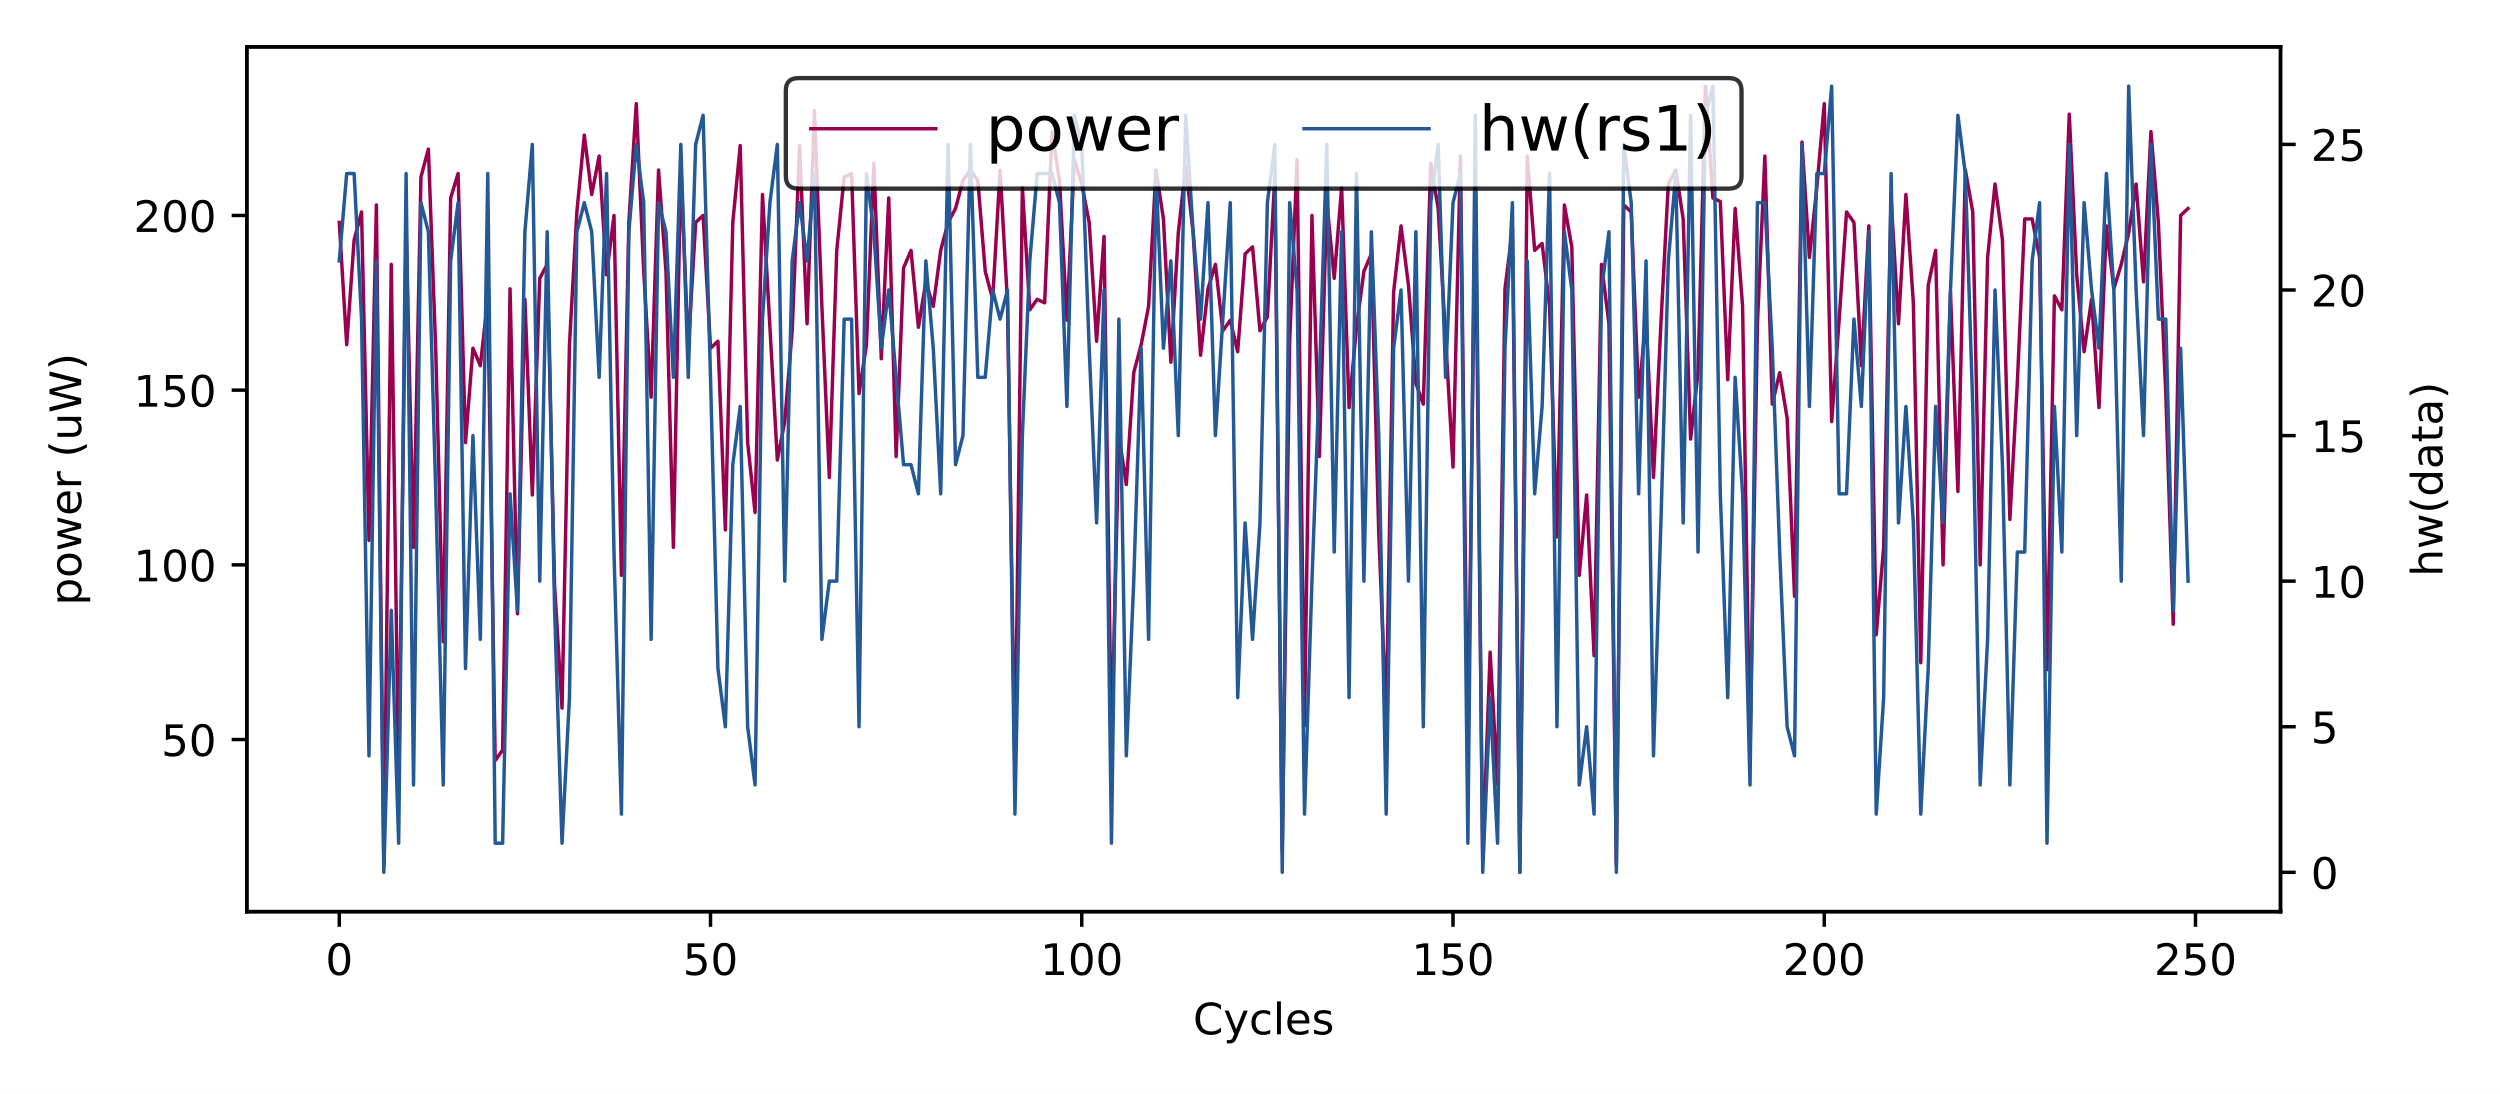
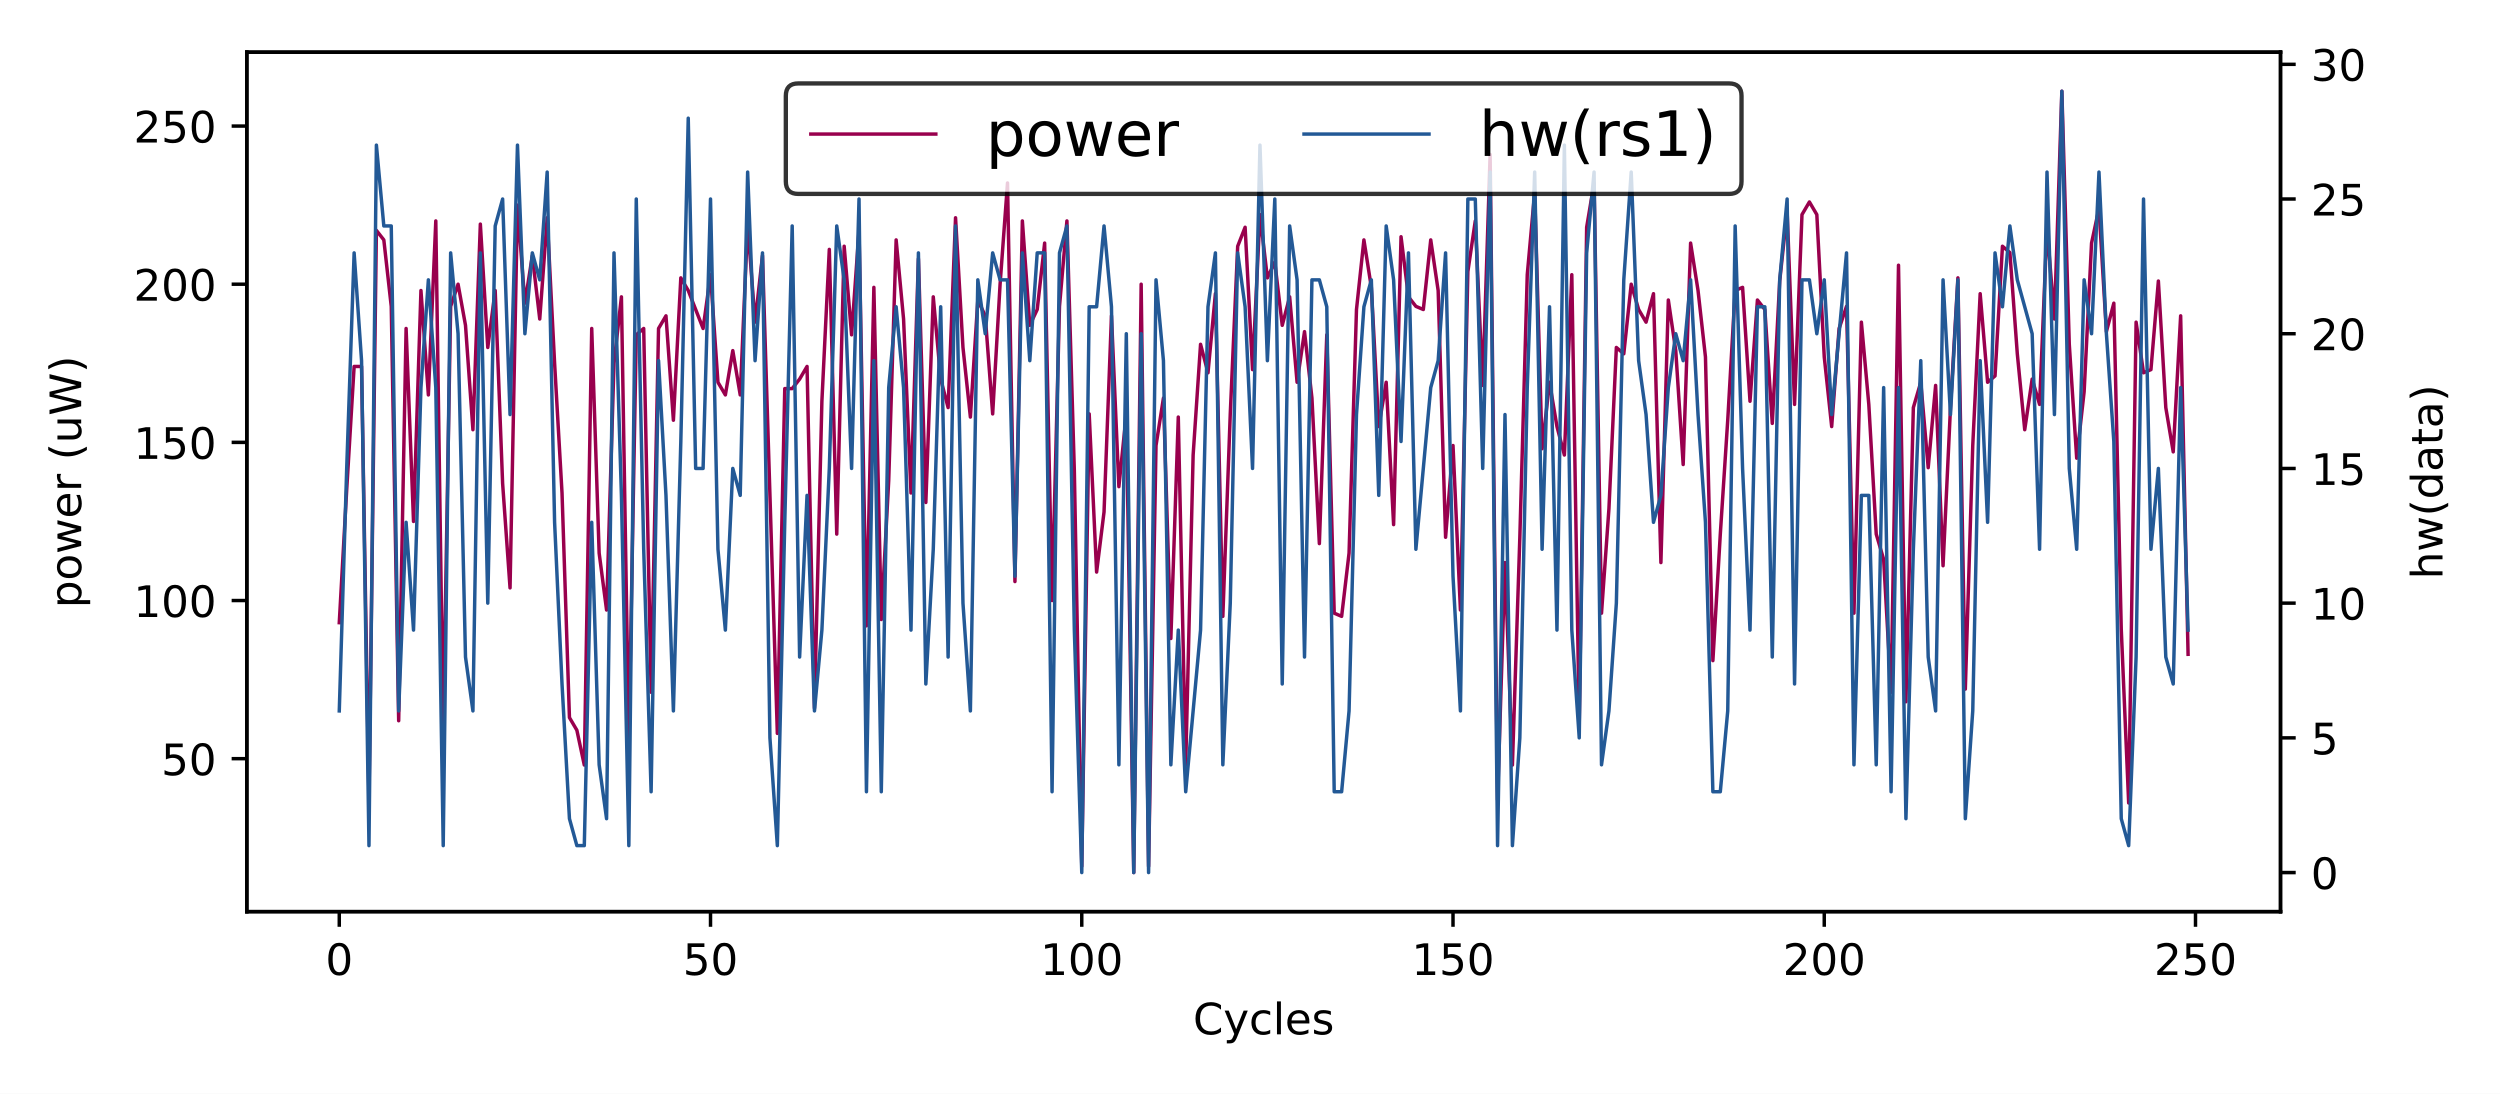
<svg xmlns="http://www.w3.org/2000/svg" xmlns:xlink="http://www.w3.org/1999/xlink" width="576pt" height="252pt" viewBox="0 0 576 252" version="1.1">
  <defs>
    <style type="text/css">*{stroke-linejoin: round; stroke-linecap: butt}</style>
  </defs>
  <g id="figure_1">
    <g id="patch_1">
      <path d="M 0 252  L 576 252  L 576 0  L 0 0  z " style="fill: #ffffff" />
    </g>
    <g id="axes_1">
      <g id="patch_2">
-         <path d="M 56.87 210.04  L 525.43 210.04  L 525.43 10.8  L 56.87 10.8  z " style="fill: #ffffff" />
+         <path d="M 56.87 210.04  L 525.43 210.04  L 525.43 12.023  L 56.87 12.023  z " style="fill: #ffffff" />
      </g>
      <g id="matplotlib.axis_1">
        <g id="xtick_1">
          <g id="line2d_1">
            <defs>
-               <path id="mfdae0bd1be" d="M 0 0  L 0 3.5  " style="stroke: #000000; stroke-width: 0.8" />
+               <path id="mcb412951ec" d="M 0 0  L 0 3.5  " style="stroke: #000000; stroke-width: 0.8" />
            </defs>
            <g>
-               <use xlink:href="#mfdae0bd1be" x="78.168" y="210.04" style="stroke: #000000; stroke-width: 0.8" />
+               <use xlink:href="#mcb412951ec" x="78.168" y="210.04" style="stroke: #000000; stroke-width: 0.8" />
            </g>
          </g>
          <g id="text_1">
            <text style="font: 10px 'DejaVu Sans', 'Bitstream Vera Sans', 'Computer Modern Sans Serif', 'Lucida Grande', 'Verdana', 'Geneva', 'Lucid', 'Arial', 'Helvetica', 'Avant Garde', sans-serif; text-anchor: middle" x="78.168" y="224.638" transform="rotate(-0 78.16818 224.6384)">0</text>
          </g>
        </g>
        <g id="xtick_2">
          <g id="line2d_2">
            <g>
-               <use xlink:href="#mfdae0bd1be" x="163.703" y="210.04" style="stroke: #000000; stroke-width: 0.8" />
+               <use xlink:href="#mcb412951ec" x="163.703" y="210.04" style="stroke: #000000; stroke-width: 0.8" />
            </g>
          </g>
          <g id="text_2">
            <text style="font: 10px 'DejaVu Sans', 'Bitstream Vera Sans', 'Computer Modern Sans Serif', 'Lucida Grande', 'Verdana', 'Geneva', 'Lucid', 'Arial', 'Helvetica', 'Avant Garde', sans-serif; text-anchor: middle" x="163.703" y="224.638" transform="rotate(-0 163.703 224.6384)">50</text>
          </g>
        </g>
        <g id="xtick_3">
          <g id="line2d_3">
            <g>
-               <use xlink:href="#mfdae0bd1be" x="249.238" y="210.04" style="stroke: #000000; stroke-width: 0.8" />
+               <use xlink:href="#mcb412951ec" x="249.238" y="210.04" style="stroke: #000000; stroke-width: 0.8" />
            </g>
          </g>
          <g id="text_3">
            <text style="font: 10px 'DejaVu Sans', 'Bitstream Vera Sans', 'Computer Modern Sans Serif', 'Lucida Grande', 'Verdana', 'Geneva', 'Lucid', 'Arial', 'Helvetica', 'Avant Garde', sans-serif; text-anchor: middle" x="249.238" y="224.638" transform="rotate(-0 249.2379 224.6384)">100</text>
          </g>
        </g>
        <g id="xtick_4">
          <g id="line2d_4">
            <g>
-               <use xlink:href="#mfdae0bd1be" x="334.773" y="210.04" style="stroke: #000000; stroke-width: 0.8" />
+               <use xlink:href="#mcb412951ec" x="334.773" y="210.04" style="stroke: #000000; stroke-width: 0.8" />
            </g>
          </g>
          <g id="text_4">
            <text style="font: 10px 'DejaVu Sans', 'Bitstream Vera Sans', 'Computer Modern Sans Serif', 'Lucida Grande', 'Verdana', 'Geneva', 'Lucid', 'Arial', 'Helvetica', 'Avant Garde', sans-serif; text-anchor: middle" x="334.773" y="224.638" transform="rotate(-0 334.7728 224.6384)">150</text>
          </g>
        </g>
        <g id="xtick_5">
          <g id="line2d_5">
            <g>
-               <use xlink:href="#mfdae0bd1be" x="420.308" y="210.04" style="stroke: #000000; stroke-width: 0.8" />
+               <use xlink:href="#mcb412951ec" x="420.308" y="210.04" style="stroke: #000000; stroke-width: 0.8" />
            </g>
          </g>
          <g id="text_5">
            <text style="font: 10px 'DejaVu Sans', 'Bitstream Vera Sans', 'Computer Modern Sans Serif', 'Lucida Grande', 'Verdana', 'Geneva', 'Lucid', 'Arial', 'Helvetica', 'Avant Garde', sans-serif; text-anchor: middle" x="420.308" y="224.638" transform="rotate(-0 420.3076 224.6384)">200</text>
          </g>
        </g>
        <g id="xtick_6">
          <g id="line2d_6">
            <g>
-               <use xlink:href="#mfdae0bd1be" x="505.843" y="210.04" style="stroke: #000000; stroke-width: 0.8" />
+               <use xlink:href="#mcb412951ec" x="505.843" y="210.04" style="stroke: #000000; stroke-width: 0.8" />
            </g>
          </g>
          <g id="text_6">
            <text style="font: 10px 'DejaVu Sans', 'Bitstream Vera Sans', 'Computer Modern Sans Serif', 'Lucida Grande', 'Verdana', 'Geneva', 'Lucid', 'Arial', 'Helvetica', 'Avant Garde', sans-serif; text-anchor: middle" x="505.843" y="224.638" transform="rotate(-0 505.8425 224.6384)">250</text>
          </g>
        </g>
        <g id="text_7">
          <text style="font: 10px 'DejaVu Sans', 'Bitstream Vera Sans', 'Computer Modern Sans Serif', 'Lucida Grande', 'Verdana', 'Geneva', 'Lucid', 'Arial', 'Helvetica', 'Avant Garde', sans-serif; text-anchor: middle" x="291.15" y="238.317" transform="rotate(-0 291.15 238.3166)">Cycles</text>
        </g>
      </g>
      <g id="matplotlib.axis_2">
        <g id="ytick_1">
          <g id="line2d_7">
            <defs>
-               <path id="m0d9f4d5ec5" d="M 0 0  L -3.5 0  " style="stroke: #000000; stroke-width: 0.8" />
+               <path id="mf90a796888" d="M 0 0  L -3.5 0  " style="stroke: #000000; stroke-width: 0.8" />
            </defs>
            <g>
-               <use xlink:href="#m0d9f4d5ec5" x="56.87" y="170.393" style="stroke: #000000; stroke-width: 0.8" />
+               <use xlink:href="#mf90a796888" x="56.87" y="174.802" style="stroke: #000000; stroke-width: 0.8" />
            </g>
          </g>
          <g id="text_8">
-             <text style="font: 10px 'DejaVu Sans', 'Bitstream Vera Sans', 'Computer Modern Sans Serif', 'Lucida Grande', 'Verdana', 'Geneva', 'Lucid', 'Arial', 'Helvetica', 'Avant Garde', sans-serif; text-anchor: end" x="49.87" y="174.192" transform="rotate(-0 49.87 174.1925)">50</text>
+             <text style="font: 10px 'DejaVu Sans', 'Bitstream Vera Sans', 'Computer Modern Sans Serif', 'Lucida Grande', 'Verdana', 'Geneva', 'Lucid', 'Arial', 'Helvetica', 'Avant Garde', sans-serif; text-anchor: end" x="49.87" y="178.601" transform="rotate(-0 49.87 178.6013)">50</text>
          </g>
        </g>
        <g id="ytick_2">
          <g id="line2d_8">
            <g>
-               <use xlink:href="#m0d9f4d5ec5" x="56.87" y="130.143" style="stroke: #000000; stroke-width: 0.8" />
+               <use xlink:href="#mf90a796888" x="56.87" y="138.362" style="stroke: #000000; stroke-width: 0.8" />
            </g>
          </g>
          <g id="text_9">
-             <text style="font: 10px 'DejaVu Sans', 'Bitstream Vera Sans', 'Computer Modern Sans Serif', 'Lucida Grande', 'Verdana', 'Geneva', 'Lucid', 'Arial', 'Helvetica', 'Avant Garde', sans-serif; text-anchor: end" x="49.87" y="133.942" transform="rotate(-0 49.87 133.942)">100</text>
+             <text style="font: 10px 'DejaVu Sans', 'Bitstream Vera Sans', 'Computer Modern Sans Serif', 'Lucida Grande', 'Verdana', 'Geneva', 'Lucid', 'Arial', 'Helvetica', 'Avant Garde', sans-serif; text-anchor: end" x="49.87" y="142.161" transform="rotate(-0 49.87 142.1609)">100</text>
          </g>
        </g>
        <g id="ytick_3">
          <g id="line2d_9">
            <g>
-               <use xlink:href="#m0d9f4d5ec5" x="56.87" y="89.892" style="stroke: #000000; stroke-width: 0.8" />
+               <use xlink:href="#mf90a796888" x="56.87" y="101.921" style="stroke: #000000; stroke-width: 0.8" />
            </g>
          </g>
          <g id="text_10">
-             <text style="font: 10px 'DejaVu Sans', 'Bitstream Vera Sans', 'Computer Modern Sans Serif', 'Lucida Grande', 'Verdana', 'Geneva', 'Lucid', 'Arial', 'Helvetica', 'Avant Garde', sans-serif; text-anchor: end" x="49.87" y="93.691" transform="rotate(-0 49.87 93.69146)">150</text>
+             <text style="font: 10px 'DejaVu Sans', 'Bitstream Vera Sans', 'Computer Modern Sans Serif', 'Lucida Grande', 'Verdana', 'Geneva', 'Lucid', 'Arial', 'Helvetica', 'Avant Garde', sans-serif; text-anchor: end" x="49.87" y="105.72" transform="rotate(-0 49.87 105.7205)">150</text>
          </g>
        </g>
        <g id="ytick_4">
          <g id="line2d_10">
            <g>
-               <use xlink:href="#m0d9f4d5ec5" x="56.87" y="49.642" style="stroke: #000000; stroke-width: 0.8" />
+               <use xlink:href="#mf90a796888" x="56.87" y="65.481" style="stroke: #000000; stroke-width: 0.8" />
            </g>
          </g>
          <g id="text_11">
-             <text style="font: 10px 'DejaVu Sans', 'Bitstream Vera Sans', 'Computer Modern Sans Serif', 'Lucida Grande', 'Verdana', 'Geneva', 'Lucid', 'Arial', 'Helvetica', 'Avant Garde', sans-serif; text-anchor: end" x="49.87" y="53.441" transform="rotate(-0 49.87 53.44096)">200</text>
-           </g>
-         </g>
-         <g id="text_12">
-           <text style="font: 10px 'DejaVu Sans', 'Bitstream Vera Sans', 'Computer Modern Sans Serif', 'Lucida Grande', 'Verdana', 'Geneva', 'Lucid', 'Arial', 'Helvetica', 'Avant Garde', sans-serif; text-anchor: middle" x="18.703" y="110.42" transform="rotate(-90 18.70281 110.42)">power (uW)</text>
-         </g>
-       </g>
-       <g id="line2d_11">
-         <path d="M 78.168 51.252  L 79.879 79.427  L 81.59 55.277  L 83.3 48.837  L 85.011 124.508  L 86.722 47.227  L 88.432 199.374  L 90.143 60.912  L 91.854 180.858  L 93.564 52.862  L 95.275 126.118  L 96.986 40.787  L 98.697 34.347  L 100.407 81.037  L 102.118 147.853  L 103.829 45.617  L 105.539 39.982  L 107.25 101.967  L 108.961 80.232  L 110.671 84.257  L 112.382 68.962  L 114.093 175.223  L 115.804 172.808  L 117.514 66.547  L 119.225 141.413  L 120.936 68.962  L 122.646 114.043  L 124.357 64.132  L 126.068 60.912  L 127.778 134.973  L 129.489 163.148  L 131.2 79.427  L 132.91 48.837  L 134.621 31.127  L 136.332 44.812  L 138.043 35.957  L 139.753 63.327  L 141.464 49.642  L 143.175 132.558  L 144.885 51.252  L 146.596 23.881  L 148.307 62.522  L 150.017 91.502  L 151.728 39.177  L 153.439 62.522  L 155.15 126.118  L 156.86 38.372  L 158.571 80.232  L 160.282 51.252  L 161.992 49.642  L 163.703 80.232  L 165.414 78.622  L 167.124 122.093  L 168.835 51.252  L 170.546 33.542  L 172.257 101.967  L 173.967 118.068  L 175.678 44.812  L 179.099 105.992  L 180.81 97.137  L 182.521 76.207  L 184.231 33.542  L 185.942 74.597  L 187.653 25.491  L 189.364 70.572  L 191.074 110.017  L 192.785 57.692  L 194.496 40.787  L 196.206 39.982  L 197.917 90.697  L 199.628 79.427  L 201.338 37.567  L 203.049 82.647  L 204.76 45.617  L 206.47 105.187  L 208.181 61.717  L 209.892 57.692  L 211.603 75.402  L 213.313 64.937  L 215.024 70.572  L 216.735 57.692  L 218.445 51.252  L 220.156 48.032  L 221.867 41.592  L 223.577 39.177  L 225.288 41.592  L 226.999 62.522  L 228.71 68.962  L 230.42 39.177  L 232.131 69.767  L 233.842 178.443  L 235.552 43.202  L 237.263 71.377  L 238.974 68.962  L 240.684 69.767  L 242.395 30.321  L 244.106 41.592  L 245.817 73.792  L 247.527 36.762  L 249.238 42.397  L 250.949 51.252  L 252.659 78.622  L 254.37 54.472  L 256.081 172.003  L 257.791 100.357  L 259.502 111.628  L 261.213 85.867  L 262.923 79.427  L 264.634 70.572  L 266.345 39.177  L 268.056 50.447  L 269.766 83.452  L 271.477 53.667  L 273.188 38.372  L 274.898 53.667  L 276.609 81.842  L 278.32 66.547  L 280.03 60.912  L 281.741 76.207  L 283.452 73.792  L 285.163 81.037  L 286.873 58.497  L 288.584 56.887  L 290.295 76.207  L 292.005 72.987  L 293.716 40.787  L 295.427 196.154  L 297.137 78.622  L 298.848 36.762  L 300.559 167.173  L 302.27 49.642  L 303.98 105.187  L 305.691 46.422  L 307.402 64.132  L 309.112 43.202  L 310.823 93.917  L 312.534 75.402  L 314.244 62.522  L 315.955 58.497  L 317.666 122.898  L 319.377 165.563  L 321.087 67.352  L 322.798 52.057  L 324.509 65.742  L 326.219 88.282  L 327.93 93.112  L 329.641 37.567  L 331.351 48.032  L 334.773 107.602  L 336.483 35.957  L 338.194 175.223  L 339.905 43.202  L 341.616 197.764  L 343.326 150.268  L 345.037 180.858  L 346.748 66.547  L 348.458 52.862  L 350.169 200.984  L 351.88 35.957  L 353.59 57.692  L 355.301 56.082  L 357.012 70.572  L 358.723 123.703  L 360.433 47.227  L 362.144 56.887  L 363.855 132.558  L 365.565 114.043  L 367.276 151.073  L 368.987 60.912  L 370.697 74.597  L 372.408 199.374  L 374.119 47.227  L 375.83 48.837  L 377.54 91.502  L 379.251 72.987  L 380.962 110.017  L 382.672 74.597  L 384.383 42.397  L 386.094 39.177  L 387.804 50.447  L 389.515 101.162  L 391.226 85.867  L 392.936 19.856  L 394.647 45.617  L 396.358 46.422  L 398.069 87.477  L 399.779 48.032  L 401.49 70.572  L 403.201 174.418  L 404.911 74.597  L 406.622 35.957  L 408.333 93.112  L 410.043 85.867  L 411.754 96.332  L 413.465 137.388  L 415.176 32.737  L 416.886 59.302  L 418.597 43.202  L 420.308 23.881  L 422.018 97.137  L 423.729 73.792  L 425.44 48.837  L 427.15 51.252  L 428.861 84.257  L 430.572 52.057  L 432.283 146.243  L 433.993 126.118  L 435.704 45.617  L 437.415 74.597  L 439.125 44.812  L 440.836 69.767  L 442.547 152.683  L 444.257 65.742  L 445.968 57.692  L 447.679 130.143  L 449.39 67.352  L 451.1 113.238  L 452.811 39.177  L 454.522 48.837  L 456.232 130.143  L 457.943 59.302  L 459.654 42.397  L 461.364 55.277  L 463.075 119.678  L 464.786 88.282  L 466.496 50.447  L 468.207 50.447  L 469.918 59.302  L 471.629 154.293  L 473.339 68.157  L 475.05 71.377  L 476.761 26.296  L 478.471 63.327  L 480.182 81.037  L 481.893 68.962  L 483.603 93.917  L 485.314 52.057  L 487.025 66.547  L 488.736 60.912  L 490.446 53.667  L 492.157 42.397  L 493.868 64.937  L 495.578 30.321  L 497.289 51.252  L 499 90.697  L 500.71 143.828  L 502.421 49.642  L 504.132 48.032  L 504.132 48.032  " clip-path="url(#pbdea92fa3b)" style="fill: none; stroke: #99004d; stroke-width: 0.8; stroke-linecap: square" />
+             <text style="font: 10px 'DejaVu Sans', 'Bitstream Vera Sans', 'Computer Modern Sans Serif', 'Lucida Grande', 'Verdana', 'Geneva', 'Lucid', 'Arial', 'Helvetica', 'Avant Garde', sans-serif; text-anchor: end" x="49.87" y="69.28" transform="rotate(-0 49.87 69.28007)">200</text>
+           </g>
+         </g>
+         <g id="ytick_5">
+           <g id="line2d_11">
+             <g>
+               <use xlink:href="#mf90a796888" x="56.87" y="29.04" style="stroke: #000000; stroke-width: 0.8" />
+             </g>
+           </g>
+           <g id="text_12">
+             <text style="font: 10px 'DejaVu Sans', 'Bitstream Vera Sans', 'Computer Modern Sans Serif', 'Lucida Grande', 'Verdana', 'Geneva', 'Lucid', 'Arial', 'Helvetica', 'Avant Garde', sans-serif; text-anchor: end" x="49.87" y="32.84" transform="rotate(-0 49.87 32.83965)">250</text>
+           </g>
+         </g>
+         <g id="text_13">
+           <text style="font: 10px 'DejaVu Sans', 'Bitstream Vera Sans', 'Computer Modern Sans Serif', 'Lucida Grande', 'Verdana', 'Geneva', 'Lucid', 'Arial', 'Helvetica', 'Avant Garde', sans-serif; text-anchor: middle" x="18.703" y="111.031" transform="rotate(-90 18.70281 111.0314)">power (uW)</text>
+         </g>
+       </g>
+       <g id="line2d_12">
+         <path d="M 78.168 143.463  L 79.879 112.853  L 81.59 84.43  L 83.3 84.43  L 85.011 184.277  L 86.722 53.091  L 88.432 55.278  L 90.143 70.583  L 91.854 166.056  L 93.564 75.684  L 95.275 120.141  L 96.986 66.938  L 98.697 90.989  L 100.407 50.905  L 102.118 168.243  L 103.829 70.583  L 105.539 65.481  L 107.25 74.955  L 108.961 99.006  L 110.671 51.633  L 112.382 80.057  L 114.093 66.938  L 115.804 111.396  L 117.514 135.446  L 119.225 47.261  L 120.936 69.854  L 122.646 58.922  L 124.357 73.498  L 126.068 50.176  L 127.778 83.701  L 129.489 113.582  L 131.2 165.328  L 132.91 168.243  L 134.621 176.26  L 136.332 75.684  L 138.043 127.43  L 139.753 140.548  L 141.464 83.701  L 143.175 68.396  L 144.885 171.158  L 146.596 77.142  L 148.307 75.684  L 150.017 159.497  L 151.728 75.684  L 153.439 72.769  L 155.15 96.82  L 156.86 64.023  L 158.571 66.938  L 161.992 75.684  L 163.703 63.294  L 165.414 88.074  L 167.124 90.989  L 168.835 80.786  L 170.546 90.989  L 172.257 51.633  L 173.967 74.227  L 175.678 58.922  L 179.099 168.972  L 180.81 89.532  L 182.521 89.532  L 184.231 87.345  L 185.942 84.43  L 187.653 163.141  L 189.364 92.447  L 191.074 57.464  L 192.785 123.057  L 194.496 56.735  L 196.206 77.142  L 197.917 53.091  L 199.628 144.192  L 201.338 66.21  L 203.049 142.735  L 204.76 110.667  L 206.47 55.278  L 208.181 73.498  L 209.892 113.582  L 211.603 59.65  L 213.313 115.769  L 215.024 68.396  L 216.735 87.345  L 218.445 93.904  L 220.156 50.176  L 221.867 80.057  L 223.577 96.091  L 225.288 69.125  L 226.999 72.769  L 228.71 95.362  L 230.42 65.481  L 232.131 42.159  L 233.842 133.989  L 235.552 50.905  L 237.263 74.955  L 238.974 71.311  L 240.684 56.006  L 242.395 138.362  L 244.106 70.583  L 245.817 50.905  L 247.527 108.481  L 249.238 199.582  L 250.949 95.362  L 252.659 131.802  L 254.37 117.955  L 256.081 72.769  L 257.791 112.125  L 259.502 95.362  L 261.213 201.039  L 262.923 65.481  L 264.634 199.582  L 266.345 102.65  L 268.056 91.718  L 269.766 147.107  L 271.477 96.091  L 273.188 176.26  L 274.898 104.837  L 276.609 79.328  L 278.32 85.887  L 280.03 67.667  L 281.741 142.006  L 283.452 95.362  L 285.163 56.735  L 286.873 52.362  L 288.584 85.159  L 290.295 49.447  L 292.005 64.023  L 293.716 60.379  L 295.427 74.955  L 297.137 68.396  L 298.848 88.074  L 300.559 76.413  L 302.27 91.718  L 303.98 125.243  L 305.691 77.142  L 307.402 141.277  L 309.112 142.006  L 310.823 127.43  L 312.534 71.311  L 314.244 55.278  L 315.955 66.21  L 317.666 98.277  L 319.377 88.074  L 321.087 120.87  L 322.798 54.549  L 324.509 68.396  L 326.219 70.583  L 327.93 71.311  L 329.641 55.278  L 331.351 66.938  L 333.062 123.786  L 334.773 102.65  L 336.483 140.548  L 338.194 62.566  L 339.905 50.905  L 341.616 88.803  L 343.326 35.6  L 345.037 184.277  L 346.748 129.616  L 348.458 176.26  L 350.169 123.786  L 351.88 63.294  L 353.59 44.345  L 355.301 103.379  L 357.012 88.074  L 358.723 98.277  L 360.433 104.837  L 362.144 63.294  L 363.855 166.785  L 365.565 52.362  L 367.276 42.159  L 368.987 141.277  L 370.697 117.226  L 372.408 80.057  L 374.119 81.515  L 375.83 65.481  L 377.54 71.311  L 379.251 74.227  L 380.962 67.667  L 382.672 129.616  L 384.383 69.125  L 386.094 80.786  L 387.804 107.023  L 389.515 56.006  L 391.226 66.938  L 392.936 82.243  L 394.647 152.209  L 396.358 123.057  L 398.069 96.82  L 399.779 66.938  L 401.49 66.21  L 403.201 92.447  L 404.911 69.125  L 406.622 71.311  L 408.333 97.548  L 410.043 64.752  L 411.754 48.718  L 413.465 93.176  L 415.176 49.447  L 416.886 46.532  L 418.597 49.447  L 420.308 82.243  L 422.018 98.277  L 423.729 75.684  L 425.44 70.583  L 427.15 141.277  L 428.861 74.227  L 430.572 93.176  L 432.283 123.057  L 433.993 128.887  L 435.704 159.497  L 437.415 61.108  L 439.125 161.684  L 440.836 93.904  L 442.547 88.074  L 444.257 107.752  L 445.968 88.803  L 447.679 130.345  L 449.39 93.904  L 451.1 64.023  L 452.811 158.768  L 454.522 102.65  L 456.232 67.667  L 457.943 88.074  L 459.654 86.616  L 461.364 56.735  L 463.075 58.193  L 464.786 81.515  L 466.496 99.006  L 468.207 87.345  L 469.918 93.176  L 471.629 52.362  L 473.339 73.498  L 475.05 21.024  L 476.761 79.328  L 478.471 105.565  L 480.182 90.26  L 481.893 56.006  L 483.603 47.989  L 485.314 76.413  L 487.025 69.854  L 488.736 144.921  L 490.446 185.005  L 492.157 74.227  L 493.868 85.887  L 495.578 85.159  L 497.289 64.752  L 499 93.904  L 500.71 104.108  L 502.421 72.769  L 504.132 150.751  L 504.132 150.751  " clip-path="url(#pd4207bd3e5)" style="fill: none; stroke: #99004d; stroke-width: 0.8; stroke-linecap: square" />
      </g>
      <g id="patch_3">
-         <path d="M 56.87 210.04  L 56.87 10.8  " style="fill: none; stroke: #000000; stroke-width: 0.8; stroke-linejoin: miter; stroke-linecap: square" />
+         <path d="M 56.87 210.04  L 56.87 12.023  " style="fill: none; stroke: #000000; stroke-width: 0.8; stroke-linejoin: miter; stroke-linecap: square" />
      </g>
      <g id="patch_4">
-         <path d="M 525.43 210.04  L 525.43 10.8  " style="fill: none; stroke: #000000; stroke-width: 0.8; stroke-linejoin: miter; stroke-linecap: square" />
+         <path d="M 525.43 210.04  L 525.43 12.023  " style="fill: none; stroke: #000000; stroke-width: 0.8; stroke-linejoin: miter; stroke-linecap: square" />
      </g>
      <g id="patch_5">
        <path d="M 56.87 210.04  L 525.43 210.04  " style="fill: none; stroke: #000000; stroke-width: 0.8; stroke-linejoin: miter; stroke-linecap: square" />
      </g>
      <g id="patch_6">
-         <path d="M 56.87 10.8  L 525.43 10.8  " style="fill: none; stroke: #000000; stroke-width: 0.8; stroke-linejoin: miter; stroke-linecap: square" />
+         <path d="M 56.87 12.023  L 525.43 12.023  " style="fill: none; stroke: #000000; stroke-width: 0.8; stroke-linejoin: miter; stroke-linecap: square" />
      </g>
    </g>
    <g id="axes_2">
      <g id="matplotlib.axis_3">
-         <g id="ytick_5">
-           <g id="line2d_12">
-             <defs>
-               <path id="m4c5d579b99" d="M 0 0  L 3.5 0  " style="stroke: #000000; stroke-width: 0.8" />
-             </defs>
-             <g>
-               <use xlink:href="#m4c5d579b99" x="525.43" y="200.984" style="stroke: #000000; stroke-width: 0.8" />
-             </g>
-           </g>
-           <g id="text_13">
-             <text style="font: 10px 'DejaVu Sans', 'Bitstream Vera Sans', 'Computer Modern Sans Serif', 'Lucida Grande', 'Verdana', 'Geneva', 'Lucid', 'Arial', 'Helvetica', 'Avant Garde', sans-serif; text-anchor: start" x="532.43" y="204.783" transform="rotate(-0 532.43 204.7829)">0</text>
-           </g>
-         </g>
        <g id="ytick_6">
          <g id="line2d_13">
-             <g>
-               <use xlink:href="#m4c5d579b99" x="525.43" y="167.442" style="stroke: #000000; stroke-width: 0.8" />
+             <defs>
+               <path id="m26f6b05575" d="M 0 0  L 3.5 0  " style="stroke: #000000; stroke-width: 0.8" />
+             </defs>
+             <g>
+               <use xlink:href="#m26f6b05575" x="525.43" y="201.039" style="stroke: #000000; stroke-width: 0.8" />
            </g>
          </g>
          <g id="text_14">
-             <text style="font: 10px 'DejaVu Sans', 'Bitstream Vera Sans', 'Computer Modern Sans Serif', 'Lucida Grande', 'Verdana', 'Geneva', 'Lucid', 'Arial', 'Helvetica', 'Avant Garde', sans-serif; text-anchor: start" x="532.43" y="171.241" transform="rotate(-0 532.43 171.2408)">5</text>
+             <text style="font: 10px 'DejaVu Sans', 'Bitstream Vera Sans', 'Computer Modern Sans Serif', 'Lucida Grande', 'Verdana', 'Geneva', 'Lucid', 'Arial', 'Helvetica', 'Avant Garde', sans-serif; text-anchor: start" x="532.43" y="204.838" transform="rotate(-0 532.43 204.8384)">0</text>
          </g>
        </g>
        <g id="ytick_7">
          <g id="line2d_14">
            <g>
-               <use xlink:href="#m4c5d579b99" x="525.43" y="133.899" style="stroke: #000000; stroke-width: 0.8" />
+               <use xlink:href="#m26f6b05575" x="525.43" y="170.002" style="stroke: #000000; stroke-width: 0.8" />
            </g>
          </g>
          <g id="text_15">
-             <text style="font: 10px 'DejaVu Sans', 'Bitstream Vera Sans', 'Computer Modern Sans Serif', 'Lucida Grande', 'Verdana', 'Geneva', 'Lucid', 'Arial', 'Helvetica', 'Avant Garde', sans-serif; text-anchor: start" x="532.43" y="137.699" transform="rotate(-0 532.43 137.6987)">10</text>
+             <text style="font: 10px 'DejaVu Sans', 'Bitstream Vera Sans', 'Computer Modern Sans Serif', 'Lucida Grande', 'Verdana', 'Geneva', 'Lucid', 'Arial', 'Helvetica', 'Avant Garde', sans-serif; text-anchor: start" x="532.43" y="173.801" transform="rotate(-0 532.43 173.8013)">5</text>
          </g>
        </g>
        <g id="ytick_8">
          <g id="line2d_15">
            <g>
-               <use xlink:href="#m4c5d579b99" x="525.43" y="100.357" style="stroke: #000000; stroke-width: 0.8" />
+               <use xlink:href="#m26f6b05575" x="525.43" y="138.965" style="stroke: #000000; stroke-width: 0.8" />
            </g>
          </g>
          <g id="text_16">
-             <text style="font: 10px 'DejaVu Sans', 'Bitstream Vera Sans', 'Computer Modern Sans Serif', 'Lucida Grande', 'Verdana', 'Geneva', 'Lucid', 'Arial', 'Helvetica', 'Avant Garde', sans-serif; text-anchor: start" x="532.43" y="104.157" transform="rotate(-0 532.43 104.1566)">15</text>
+             <text style="font: 10px 'DejaVu Sans', 'Bitstream Vera Sans', 'Computer Modern Sans Serif', 'Lucida Grande', 'Verdana', 'Geneva', 'Lucid', 'Arial', 'Helvetica', 'Avant Garde', sans-serif; text-anchor: start" x="532.43" y="142.764" transform="rotate(-0 532.43 142.7641)">10</text>
          </g>
        </g>
        <g id="ytick_9">
          <g id="line2d_16">
            <g>
-               <use xlink:href="#m4c5d579b99" x="525.43" y="66.815" style="stroke: #000000; stroke-width: 0.8" />
+               <use xlink:href="#m26f6b05575" x="525.43" y="107.928" style="stroke: #000000; stroke-width: 0.8" />
            </g>
          </g>
          <g id="text_17">
-             <text style="font: 10px 'DejaVu Sans', 'Bitstream Vera Sans', 'Computer Modern Sans Serif', 'Lucida Grande', 'Verdana', 'Geneva', 'Lucid', 'Arial', 'Helvetica', 'Avant Garde', sans-serif; text-anchor: start" x="532.43" y="70.615" transform="rotate(-0 532.43 70.6145)">20</text>
+             <text style="font: 10px 'DejaVu Sans', 'Bitstream Vera Sans', 'Computer Modern Sans Serif', 'Lucida Grande', 'Verdana', 'Geneva', 'Lucid', 'Arial', 'Helvetica', 'Avant Garde', sans-serif; text-anchor: start" x="532.43" y="111.727" transform="rotate(-0 532.43 111.7269)">15</text>
          </g>
        </g>
        <g id="ytick_10">
          <g id="line2d_17">
            <g>
-               <use xlink:href="#m4c5d579b99" x="525.43" y="33.273" style="stroke: #000000; stroke-width: 0.8" />
+               <use xlink:href="#m26f6b05575" x="525.43" y="76.89" style="stroke: #000000; stroke-width: 0.8" />
            </g>
          </g>
          <g id="text_18">
-             <text style="font: 10px 'DejaVu Sans', 'Bitstream Vera Sans', 'Computer Modern Sans Serif', 'Lucida Grande', 'Verdana', 'Geneva', 'Lucid', 'Arial', 'Helvetica', 'Avant Garde', sans-serif; text-anchor: start" x="532.43" y="37.072" transform="rotate(-0 532.43 37.07242)">25</text>
-           </g>
-         </g>
-         <g id="text_19">
-           <text style="font: 10px 'DejaVu Sans', 'Bitstream Vera Sans', 'Computer Modern Sans Serif', 'Lucida Grande', 'Verdana', 'Geneva', 'Lucid', 'Arial', 'Helvetica', 'Avant Garde', sans-serif; text-anchor: middle" x="562.753" y="110.42" transform="rotate(-90 562.7534 110.42)">hw(data)</text>
-         </g>
-       </g>
-       <g id="line2d_18">
-         <path d="M 78.168 60.107  L 79.879 39.982  L 81.59 39.982  L 83.3 73.524  L 85.011 174.15  L 86.722 60.107  L 88.432 200.984  L 90.143 140.608  L 91.854 194.275  L 93.564 39.982  L 95.275 180.858  L 96.986 46.69  L 98.697 53.398  L 100.407 113.774  L 102.118 180.858  L 103.829 60.107  L 105.539 46.69  L 107.25 154.025  L 108.961 100.357  L 110.671 147.316  L 112.382 39.982  L 114.093 194.275  L 115.804 194.275  L 117.514 113.774  L 119.225 140.608  L 120.936 53.398  L 122.646 33.273  L 124.357 133.899  L 126.068 53.398  L 127.778 140.608  L 129.489 194.275  L 131.2 160.733  L 132.91 53.398  L 134.621 46.69  L 136.332 53.398  L 138.043 86.941  L 139.753 39.982  L 141.464 127.191  L 143.175 187.567  L 144.885 53.398  L 146.596 33.273  L 148.307 46.69  L 150.017 147.316  L 151.728 46.69  L 153.439 53.398  L 155.15 86.941  L 156.86 33.273  L 158.571 86.941  L 160.282 33.273  L 161.992 26.565  L 163.703 86.941  L 165.414 154.025  L 167.124 167.442  L 168.835 107.066  L 170.546 93.649  L 172.257 167.442  L 173.967 180.858  L 175.678 73.524  L 177.389 46.69  L 179.099 33.273  L 180.81 133.899  L 182.521 60.107  L 184.231 46.69  L 185.942 60.107  L 187.653 39.982  L 189.364 147.316  L 191.074 133.899  L 192.785 133.899  L 194.496 73.524  L 196.206 73.524  L 197.917 167.442  L 199.628 39.982  L 201.338 53.398  L 203.049 80.232  L 204.76 66.815  L 208.181 107.066  L 209.892 107.066  L 211.603 113.774  L 213.313 60.107  L 215.024 80.232  L 216.735 113.774  L 218.445 33.273  L 220.156 107.066  L 221.867 100.357  L 223.577 33.273  L 225.288 86.941  L 226.999 86.941  L 228.71 66.815  L 230.42 73.524  L 232.131 66.815  L 233.842 187.567  L 235.552 100.357  L 237.263 60.107  L 238.974 39.982  L 242.395 39.982  L 244.106 46.69  L 245.817 93.649  L 247.527 26.565  L 249.238 33.273  L 250.949 80.232  L 252.659 120.483  L 254.37 66.815  L 256.081 194.275  L 257.791 73.524  L 259.502 174.15  L 261.213 133.899  L 262.923 80.232  L 264.634 147.316  L 266.345 39.982  L 268.056 80.232  L 269.766 60.107  L 271.477 100.357  L 273.188 26.565  L 274.898 53.398  L 276.609 73.524  L 278.32 46.69  L 280.03 100.357  L 283.452 46.69  L 285.163 160.733  L 286.873 120.483  L 288.584 147.316  L 290.295 120.483  L 292.005 46.69  L 293.716 33.273  L 295.427 200.984  L 297.137 46.69  L 298.848 66.815  L 300.559 187.567  L 302.27 133.899  L 303.98 86.941  L 305.691 33.273  L 307.402 127.191  L 309.112 53.398  L 310.823 160.733  L 312.534 39.982  L 314.244 133.899  L 315.955 53.398  L 317.666 100.357  L 319.377 187.567  L 321.087 80.232  L 322.798 66.815  L 324.509 133.899  L 326.219 53.398  L 327.93 167.442  L 329.641 46.69  L 331.351 33.273  L 333.062 86.941  L 334.773 46.69  L 336.483 39.982  L 338.194 194.275  L 339.905 26.565  L 341.616 200.984  L 343.326 160.733  L 345.037 194.275  L 346.748 80.232  L 348.458 46.69  L 350.169 200.984  L 351.88 60.107  L 353.59 113.774  L 355.301 93.649  L 357.012 39.982  L 358.723 167.442  L 360.433 53.398  L 362.144 66.815  L 363.855 180.858  L 365.565 167.442  L 367.276 187.567  L 368.987 66.815  L 370.697 53.398  L 372.408 200.984  L 374.119 33.273  L 375.83 46.69  L 377.54 113.774  L 379.251 60.107  L 380.962 174.15  L 382.672 120.483  L 384.383 60.107  L 386.094 39.982  L 387.804 120.483  L 389.515 26.565  L 391.226 127.191  L 392.936 26.565  L 394.647 19.856  L 396.358 113.774  L 398.069 160.733  L 399.779 86.941  L 401.49 113.774  L 403.201 180.858  L 404.911 46.69  L 406.622 46.69  L 408.333 80.232  L 410.043 127.191  L 411.754 167.442  L 413.465 174.15  L 415.176 33.273  L 416.886 93.649  L 418.597 39.982  L 420.308 39.982  L 422.018 19.856  L 423.729 113.774  L 425.44 113.774  L 427.15 73.524  L 428.861 93.649  L 430.572 53.398  L 432.283 187.567  L 433.993 160.733  L 435.704 39.982  L 437.415 120.483  L 439.125 93.649  L 440.836 120.483  L 442.547 187.567  L 444.257 154.025  L 445.968 93.649  L 447.679 120.483  L 449.39 66.815  L 451.1 26.565  L 452.811 39.982  L 454.522 93.649  L 456.232 180.858  L 457.943 147.316  L 459.654 66.815  L 461.364 107.066  L 463.075 180.858  L 464.786 127.191  L 466.496 127.191  L 468.207 60.107  L 469.918 46.69  L 471.629 194.275  L 473.339 93.649  L 475.05 127.191  L 476.761 33.273  L 478.471 100.357  L 480.182 46.69  L 481.893 66.815  L 483.603 80.232  L 485.314 39.982  L 487.025 66.815  L 488.736 133.899  L 490.446 19.856  L 492.157 66.815  L 493.868 100.357  L 495.578 33.273  L 497.289 73.524  L 499 73.524  L 500.71 140.608  L 502.421 80.232  L 504.132 133.899  L 504.132 133.899  " clip-path="url(#pbdea92fa3b)" style="fill: none; stroke: #235996; stroke-width: 0.8; stroke-linecap: square" />
+             <text style="font: 10px 'DejaVu Sans', 'Bitstream Vera Sans', 'Computer Modern Sans Serif', 'Lucida Grande', 'Verdana', 'Geneva', 'Lucid', 'Arial', 'Helvetica', 'Avant Garde', sans-serif; text-anchor: start" x="532.43" y="80.69" transform="rotate(-0 532.43 80.68969)">20</text>
+           </g>
+         </g>
+         <g id="ytick_11">
+           <g id="line2d_18">
+             <g>
+               <use xlink:href="#m26f6b05575" x="525.43" y="45.853" style="stroke: #000000; stroke-width: 0.8" />
+             </g>
+           </g>
+           <g id="text_19">
+             <text style="font: 10px 'DejaVu Sans', 'Bitstream Vera Sans', 'Computer Modern Sans Serif', 'Lucida Grande', 'Verdana', 'Geneva', 'Lucid', 'Arial', 'Helvetica', 'Avant Garde', sans-serif; text-anchor: start" x="532.43" y="49.653" transform="rotate(-0 532.43 49.65251)">25</text>
+           </g>
+         </g>
+         <g id="ytick_12">
+           <g id="line2d_19">
+             <g>
+               <use xlink:href="#m26f6b05575" x="525.43" y="14.816" style="stroke: #000000; stroke-width: 0.8" />
+             </g>
+           </g>
+           <g id="text_20">
+             <text style="font: 10px 'DejaVu Sans', 'Bitstream Vera Sans', 'Computer Modern Sans Serif', 'Lucida Grande', 'Verdana', 'Geneva', 'Lucid', 'Arial', 'Helvetica', 'Avant Garde', sans-serif; text-anchor: start" x="532.43" y="18.615" transform="rotate(-0 532.43 18.61532)">30</text>
+           </g>
+         </g>
+         <g id="text_21">
+           <text style="font: 10px 'DejaVu Sans', 'Bitstream Vera Sans', 'Computer Modern Sans Serif', 'Lucida Grande', 'Verdana', 'Geneva', 'Lucid', 'Arial', 'Helvetica', 'Avant Garde', sans-serif; text-anchor: middle" x="562.753" y="111.031" transform="rotate(-90 562.7534 111.0314)">hw(data)</text>
+         </g>
+       </g>
+       <g id="line2d_20">
+         <path d="M 78.168 163.795  L 79.879 107.928  L 81.59 58.268  L 83.3 83.098  L 85.011 194.832  L 86.722 33.438  L 88.432 52.061  L 90.143 52.061  L 91.854 163.795  L 93.564 120.343  L 95.275 145.172  L 96.986 89.305  L 98.697 64.476  L 100.407 89.305  L 102.118 194.832  L 103.829 58.268  L 105.539 76.89  L 107.25 151.38  L 108.961 163.795  L 110.671 58.268  L 112.382 138.965  L 114.093 52.061  L 115.804 45.853  L 117.514 95.513  L 119.225 33.438  L 120.936 76.89  L 122.646 58.268  L 124.357 64.476  L 126.068 39.646  L 127.778 120.343  L 129.489 157.587  L 131.2 188.624  L 132.91 194.832  L 134.621 194.832  L 136.332 120.343  L 138.043 176.209  L 139.753 188.624  L 141.464 58.268  L 143.175 114.135  L 144.885 194.832  L 146.596 45.853  L 148.307 126.55  L 150.017 182.417  L 151.728 83.098  L 153.439 114.135  L 155.15 163.795  L 156.86 101.72  L 158.571 27.231  L 160.282 107.928  L 161.992 107.928  L 163.703 45.853  L 165.414 126.55  L 167.124 145.172  L 168.835 107.928  L 170.546 114.135  L 172.257 39.646  L 173.967 83.098  L 175.678 58.268  L 177.389 170.002  L 179.099 194.832  L 180.81 120.343  L 182.521 52.061  L 184.231 151.38  L 185.942 114.135  L 187.653 163.795  L 189.364 145.172  L 191.074 107.928  L 192.785 52.061  L 194.496 64.476  L 196.206 107.928  L 197.917 45.853  L 199.628 182.417  L 201.338 83.098  L 203.049 182.417  L 204.76 89.305  L 206.47 70.683  L 208.181 89.305  L 209.892 145.172  L 211.603 58.268  L 213.313 157.587  L 215.024 126.55  L 216.735 70.683  L 218.445 151.38  L 220.156 52.061  L 221.867 138.965  L 223.577 163.795  L 225.288 64.476  L 226.999 76.89  L 228.71 58.268  L 230.42 64.476  L 232.131 64.476  L 233.842 132.757  L 235.552 58.268  L 237.263 83.098  L 238.974 58.268  L 240.684 58.268  L 242.395 182.417  L 244.106 58.268  L 245.817 52.061  L 247.527 145.172  L 249.238 201.039  L 250.949 70.683  L 252.659 70.683  L 254.37 52.061  L 256.081 70.683  L 257.791 176.209  L 259.502 76.89  L 261.213 201.039  L 262.923 76.89  L 264.634 201.039  L 266.345 64.476  L 268.056 83.098  L 269.766 176.209  L 271.477 145.172  L 273.188 182.417  L 276.609 145.172  L 278.32 70.683  L 280.03 58.268  L 281.741 176.209  L 283.452 138.965  L 285.163 58.268  L 286.873 70.683  L 288.584 107.928  L 290.295 33.438  L 292.005 83.098  L 293.716 45.853  L 295.427 157.587  L 297.137 52.061  L 298.848 64.476  L 300.559 151.38  L 302.27 64.476  L 303.98 64.476  L 305.691 70.683  L 307.402 182.417  L 309.112 182.417  L 310.823 163.795  L 312.534 95.513  L 314.244 70.683  L 315.955 64.476  L 317.666 114.135  L 319.377 52.061  L 321.087 64.476  L 322.798 101.72  L 324.509 58.268  L 326.219 126.55  L 329.641 89.305  L 331.351 83.098  L 333.062 58.268  L 334.773 132.757  L 336.483 163.795  L 338.194 45.853  L 339.905 45.853  L 341.616 107.928  L 343.326 39.646  L 345.037 194.832  L 346.748 95.513  L 348.458 194.832  L 350.169 170.002  L 351.88 89.305  L 353.59 39.646  L 355.301 126.55  L 357.012 70.683  L 358.723 145.172  L 360.433 33.438  L 362.144 145.172  L 363.855 170.002  L 365.565 58.268  L 367.276 39.646  L 368.987 176.209  L 370.697 163.795  L 372.408 138.965  L 374.119 64.476  L 375.83 39.646  L 377.54 83.098  L 379.251 95.513  L 380.962 120.343  L 382.672 114.135  L 384.383 89.305  L 386.094 76.89  L 387.804 83.098  L 389.515 64.476  L 391.226 95.513  L 392.936 120.343  L 394.647 182.417  L 396.358 182.417  L 398.069 163.795  L 399.779 52.061  L 401.49 107.928  L 403.201 145.172  L 404.911 70.683  L 406.622 70.683  L 408.333 151.38  L 410.043 64.476  L 411.754 45.853  L 413.465 157.587  L 415.176 64.476  L 416.886 64.476  L 418.597 76.89  L 420.308 64.476  L 422.018 95.513  L 425.44 58.268  L 427.15 176.209  L 428.861 114.135  L 430.572 114.135  L 432.283 176.209  L 433.993 89.305  L 435.704 182.417  L 437.415 89.305  L 439.125 188.624  L 440.836 126.55  L 442.547 83.098  L 444.257 151.38  L 445.968 163.795  L 447.679 64.476  L 449.39 95.513  L 451.1 64.476  L 452.811 188.624  L 454.522 163.795  L 456.232 83.098  L 457.943 120.343  L 459.654 58.268  L 461.364 70.683  L 463.075 52.061  L 464.786 64.476  L 468.207 76.89  L 469.918 126.55  L 471.629 39.646  L 473.339 95.513  L 475.05 21.024  L 476.761 107.928  L 478.471 126.55  L 480.182 64.476  L 481.893 76.89  L 483.603 39.646  L 485.314 76.89  L 487.025 101.72  L 488.736 188.624  L 490.446 194.832  L 492.157 151.38  L 493.868 45.853  L 495.578 126.55  L 497.289 107.928  L 499 151.38  L 500.71 157.587  L 502.421 89.305  L 504.132 145.172  L 504.132 145.172  " clip-path="url(#pd4207bd3e5)" style="fill: none; stroke: #235996; stroke-width: 0.8; stroke-linecap: square" />
      </g>
      <g id="patch_7">
-         <path d="M 56.87 210.04  L 56.87 10.8  " style="fill: none; stroke: #000000; stroke-width: 0.8; stroke-linejoin: miter; stroke-linecap: square" />
+         <path d="M 56.87 210.04  L 56.87 12.023  " style="fill: none; stroke: #000000; stroke-width: 0.8; stroke-linejoin: miter; stroke-linecap: square" />
      </g>
      <g id="patch_8">
-         <path d="M 525.43 210.04  L 525.43 10.8  " style="fill: none; stroke: #000000; stroke-width: 0.8; stroke-linejoin: miter; stroke-linecap: square" />
+         <path d="M 525.43 210.04  L 525.43 12.023  " style="fill: none; stroke: #000000; stroke-width: 0.8; stroke-linejoin: miter; stroke-linecap: square" />
      </g>
      <g id="patch_9">
        <path d="M 56.87 210.04  L 525.43 210.04  " style="fill: none; stroke: #000000; stroke-width: 0.8; stroke-linejoin: miter; stroke-linecap: square" />
      </g>
      <g id="patch_10">
-         <path d="M 56.87 10.8  L 525.43 10.8  " style="fill: none; stroke: #000000; stroke-width: 0.8; stroke-linejoin: miter; stroke-linecap: square" />
+         <path d="M 56.87 12.023  L 525.43 12.023  " style="fill: none; stroke: #000000; stroke-width: 0.8; stroke-linejoin: miter; stroke-linecap: square" />
      </g>
      <g id="legend_1">
        <g id="patch_11">
-           <path d="M 183.934 43.456  L 398.366 43.456  Q 401.246 43.456 401.246 40.577  L 401.246 20.88  Q 401.246 18 398.366 18  L 183.934 18  Q 181.054 18 181.054 20.88  L 181.054 40.577  Q 181.054 43.456 183.934 43.456  z " style="fill: #ffffff; opacity: 0.8; stroke: #000000; stroke-linejoin: miter" />
-         </g>
-         <g id="line2d_19">
-           <path d="M 186.814 29.662  L 201.214 29.662  L 215.614 29.662  " style="fill: none; stroke: #99004d; stroke-width: 0.8; stroke-linecap: square" />
-         </g>
-         <g id="text_20">
-           <text style="font: 14.4px 'DejaVu Sans', 'Bitstream Vera Sans', 'Computer Modern Sans Serif', 'Lucida Grande', 'Verdana', 'Geneva', 'Lucid', 'Arial', 'Helvetica', 'Avant Garde', sans-serif; text-anchor: start" x="227.134" y="34.702" transform="rotate(-0 227.1341 34.70175)">power</text>
-         </g>
-         <g id="line2d_20">
-           <path d="M 300.444 29.662  L 314.844 29.662  L 329.244 29.662  " style="fill: none; stroke: #235996; stroke-width: 0.8; stroke-linecap: square" />
-         </g>
-         <g id="text_21">
-           <text style="font: 14.4px 'DejaVu Sans', 'Bitstream Vera Sans', 'Computer Modern Sans Serif', 'Lucida Grande', 'Verdana', 'Geneva', 'Lucid', 'Arial', 'Helvetica', 'Avant Garde', sans-serif; text-anchor: start" x="340.764" y="34.702" transform="rotate(-0 340.7636 34.70175)">hw(rs1)</text>
+           <path d="M 183.934 44.679  L 398.366 44.679  Q 401.246 44.679 401.246 41.799  L 401.246 22.103  Q 401.246 19.223 398.366 19.223  L 183.934 19.223  Q 181.054 19.223 181.054 22.103  L 181.054 41.799  Q 181.054 44.679 183.934 44.679  z " style="fill: #ffffff; opacity: 0.8; stroke: #000000; stroke-linejoin: miter" />
+         </g>
+         <g id="line2d_21">
+           <path d="M 186.814 30.885  L 201.214 30.885  L 215.614 30.885  " style="fill: none; stroke: #99004d; stroke-width: 0.8; stroke-linecap: square" />
+         </g>
+         <g id="text_22">
+           <text style="font: 14.4px 'DejaVu Sans', 'Bitstream Vera Sans', 'Computer Modern Sans Serif', 'Lucida Grande', 'Verdana', 'Geneva', 'Lucid', 'Arial', 'Helvetica', 'Avant Garde', sans-serif; text-anchor: start" x="227.134" y="35.925" transform="rotate(-0 227.1341 35.92451)">power</text>
+         </g>
+         <g id="line2d_22">
+           <path d="M 300.444 30.885  L 314.844 30.885  L 329.244 30.885  " style="fill: none; stroke: #235996; stroke-width: 0.8; stroke-linecap: square" />
+         </g>
+         <g id="text_23">
+           <text style="font: 14.4px 'DejaVu Sans', 'Bitstream Vera Sans', 'Computer Modern Sans Serif', 'Lucida Grande', 'Verdana', 'Geneva', 'Lucid', 'Arial', 'Helvetica', 'Avant Garde', sans-serif; text-anchor: start" x="340.764" y="35.925" transform="rotate(-0 340.7636 35.92451)">hw(rs1)</text>
        </g>
      </g>
    </g>
  </g>
  <defs>
-     <clipPath id="pbdea92fa3b">
-       <rect x="56.87" y="10.8" width="468.56" height="199.24" />
+     <clipPath id="pd4207bd3e5">
+       <rect x="56.87" y="12.023" width="468.56" height="198.017" />
    </clipPath>
  </defs>
</svg>
